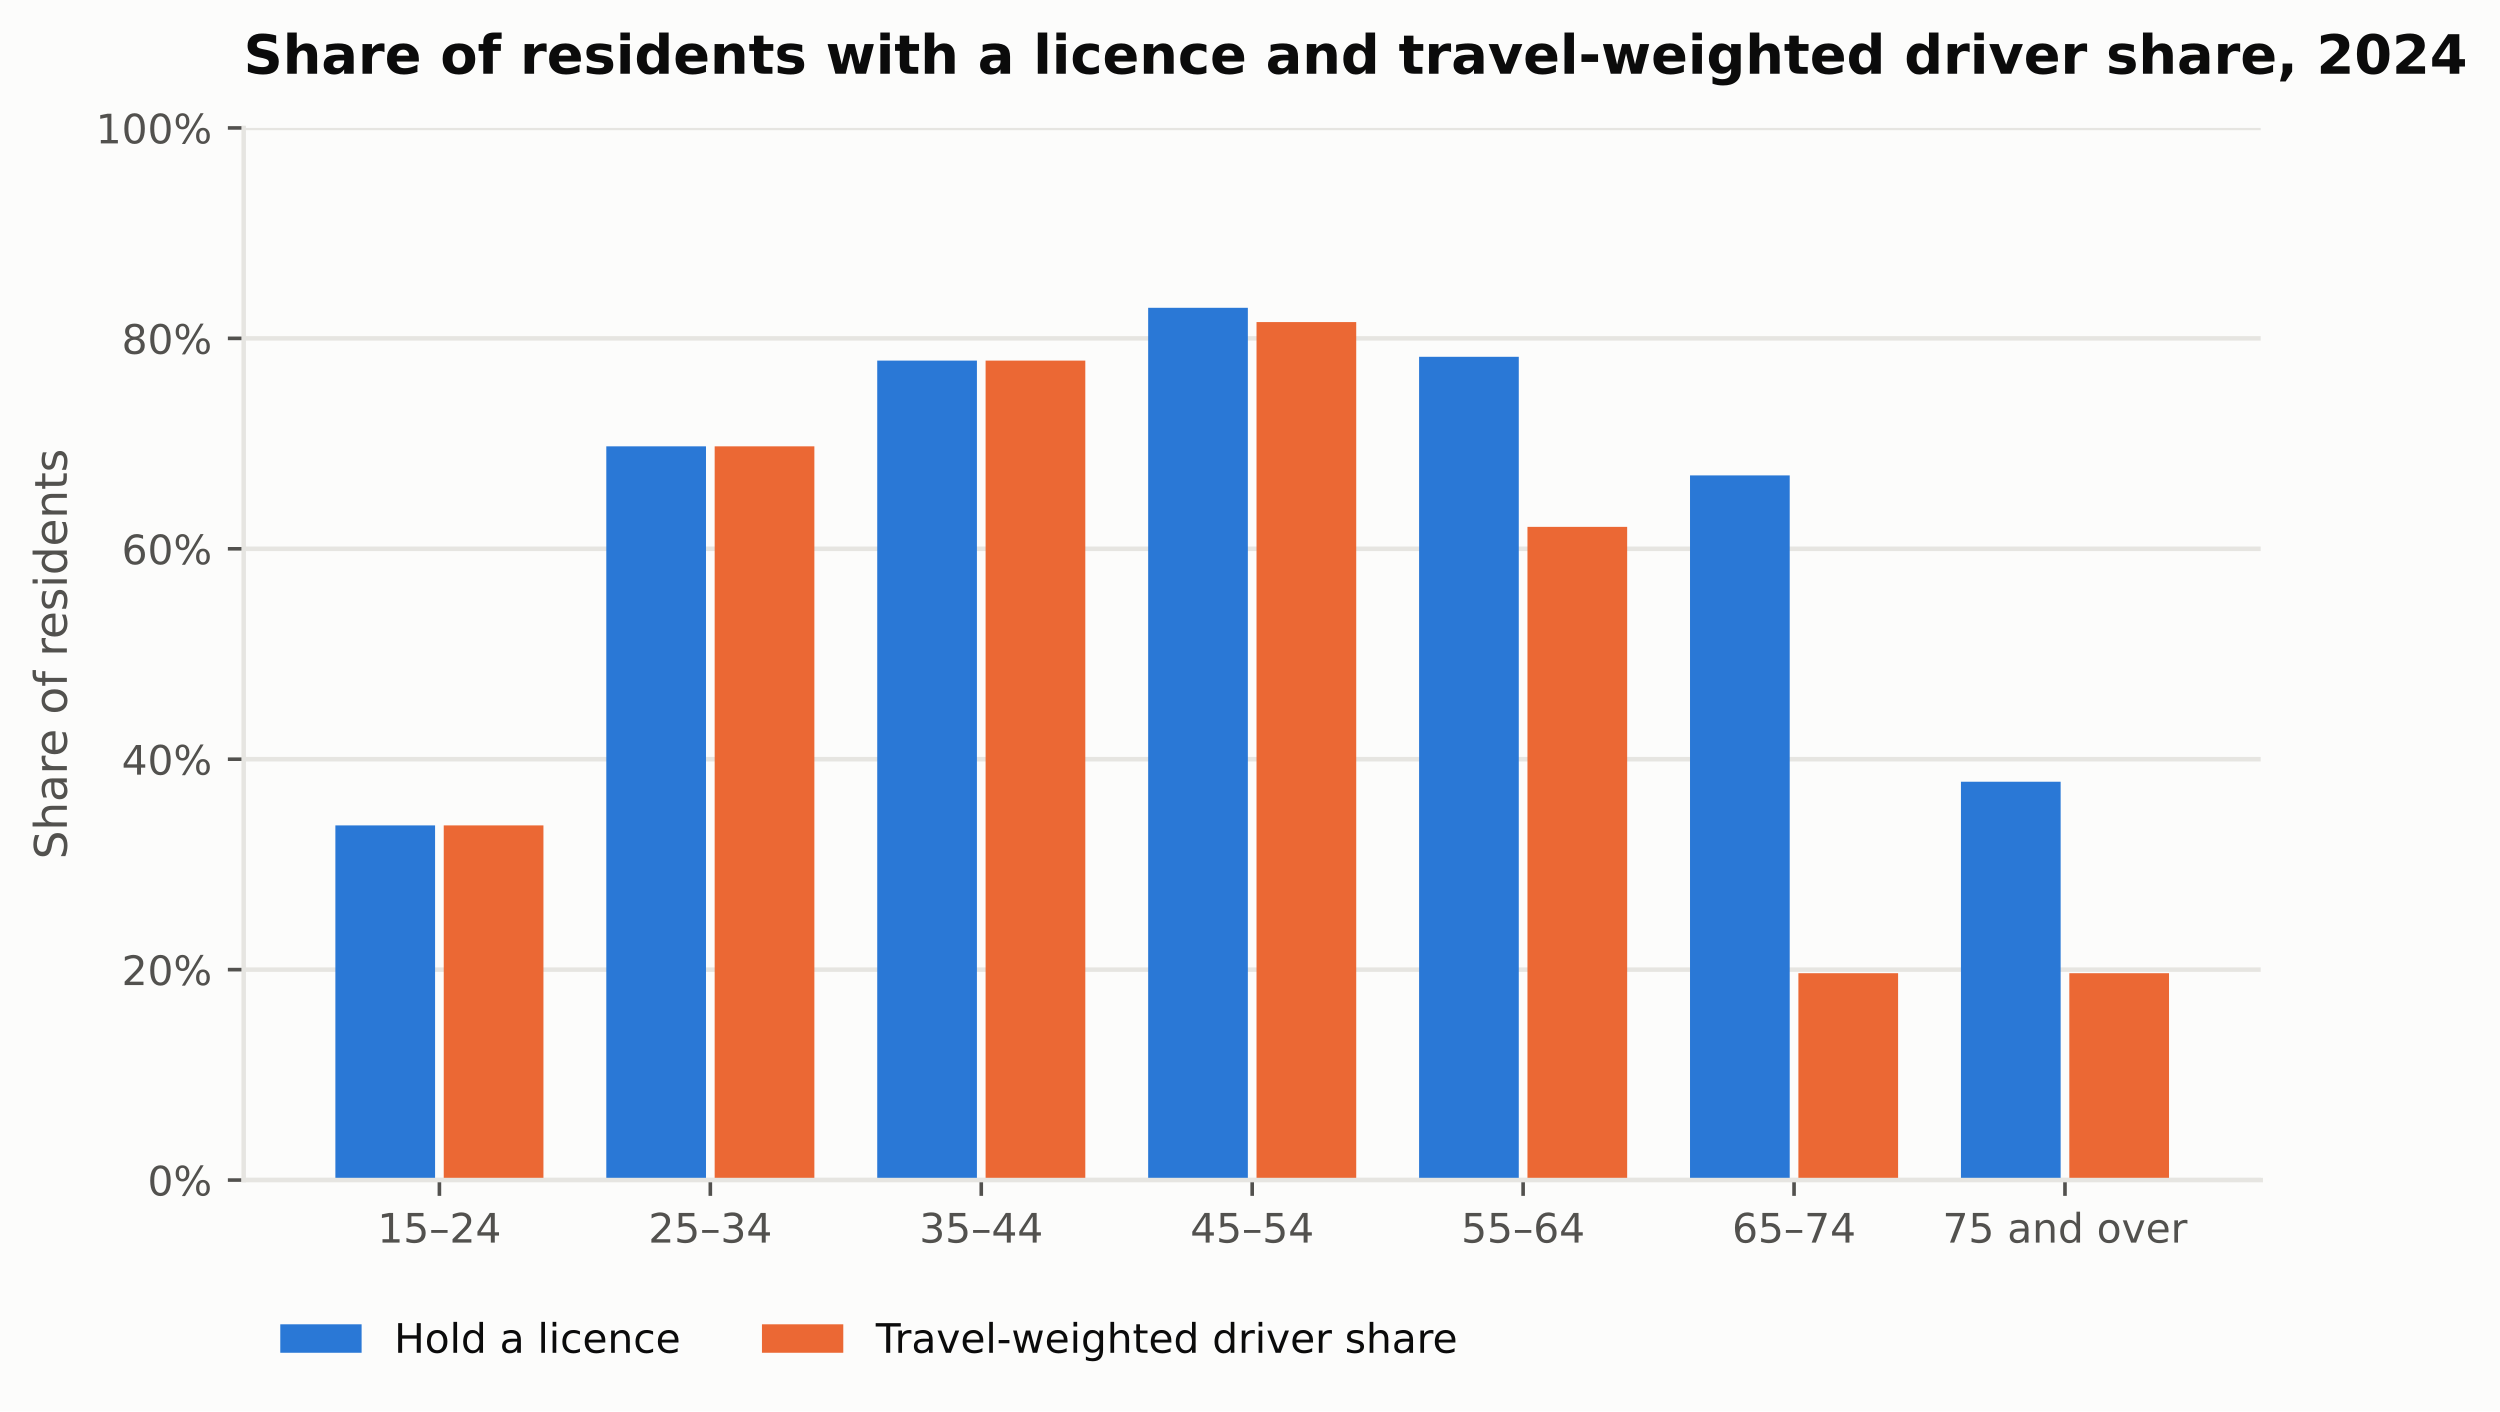
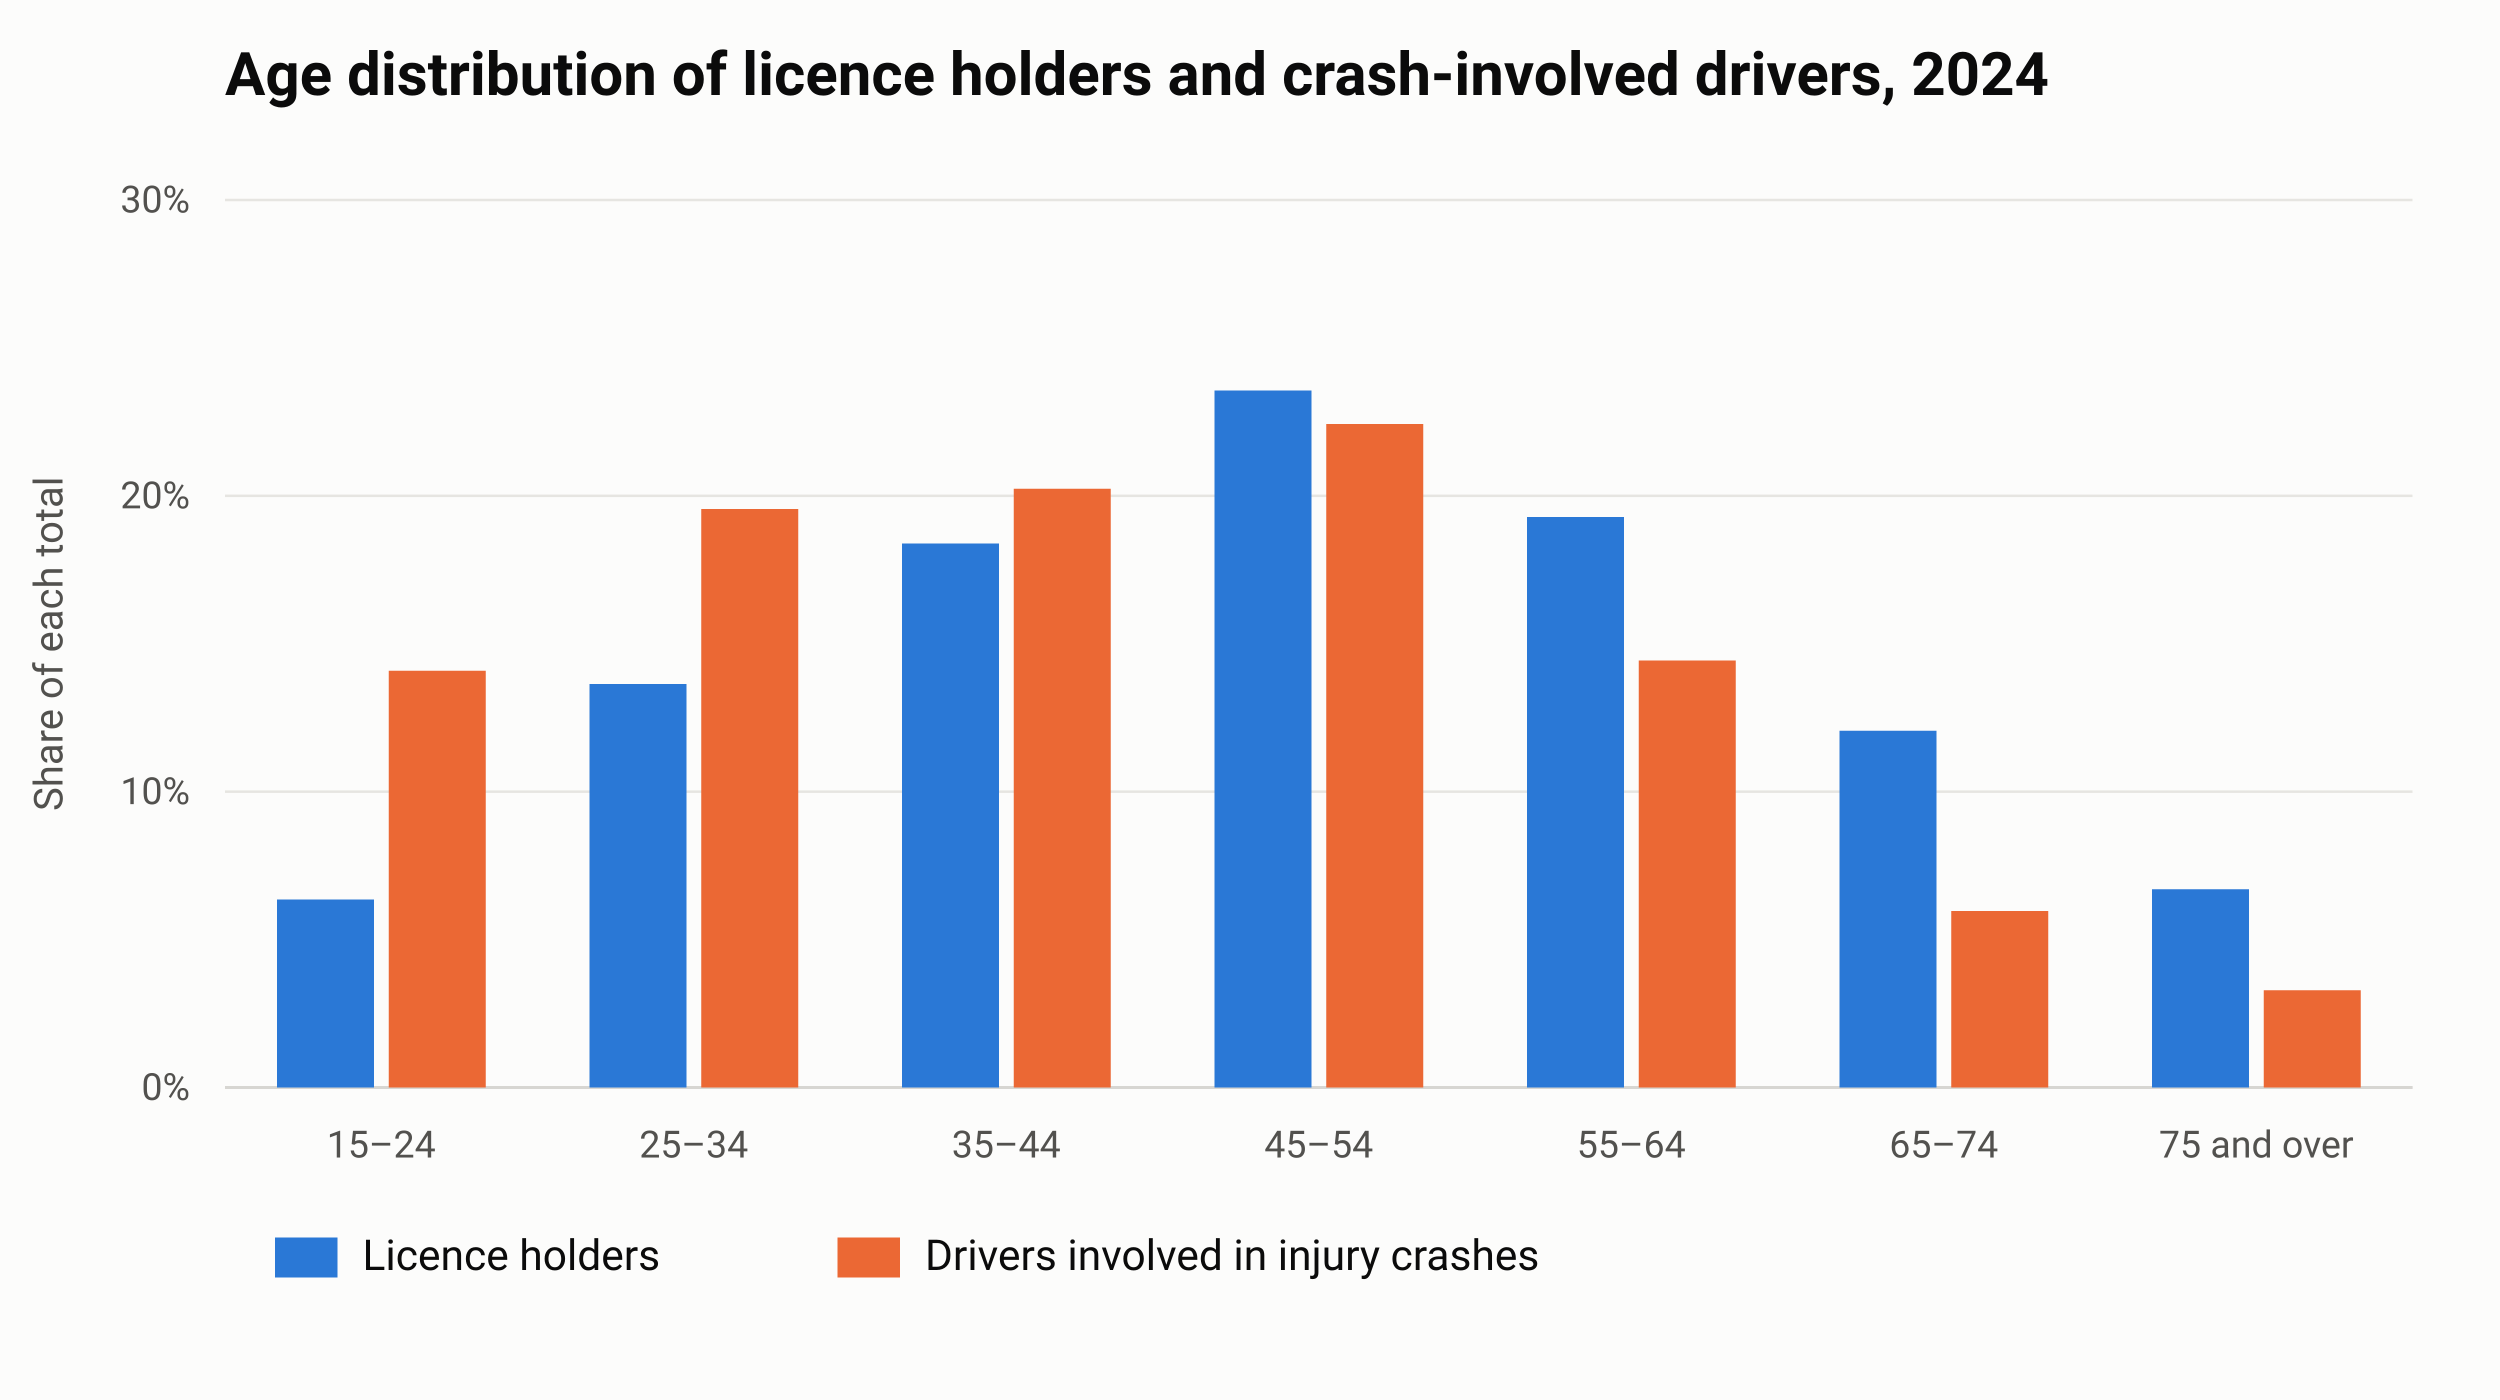
- <svg xmlns="http://www.w3.org/2000/svg" xmlns:xlink="http://www.w3.org/1999/xlink" width="553.292pt" height="312.352pt" viewBox="0 0 553.292 312.352" version="1.1">
-   <defs>
-     <style type="text/css">*{stroke-linejoin: round; stroke-linecap: butt}</style>
-   </defs>
-   <g id="figure_1">
-     <g id="patch_1">
-       <path d="M 0 312.352  L 553.292 312.352  L 553.292 0  L 0 0  z " style="fill: #fcfcfb" />
-     </g>
-     <g id="axes_1">
-       <g id="patch_2">
-         <path d="M 53.931 261.166  L 500.331 261.166  L 500.331 28.318  L 53.931 28.318  z " style="fill: #fcfcfb" />
-       </g>
-       <g id="matplotlib.axis_1">
-         <g id="xtick_1">
-           <g id="line2d_1">
-             <defs>
-               <path id="m3a9c350e79" d="M 0 0  L 0 3.5  " style="stroke: #52514e; stroke-width: 0.8" />
-             </defs>
-             <g>
-               <use xlink:href="#m3a9c350e79" x="97.247" y="261.166" style="fill: #52514e; stroke: #52514e; stroke-width: 0.8" />
-             </g>
-           </g>
-           <g id="text_1">
-             <text style="font-size: 9px; font-family: 'DejaVu Sans', 'Bitstream Vera Sans', 'Computer Modern Sans Serif', 'Lucida Grande', 'Verdana', 'Geneva', 'Lucid', 'Arial', 'Helvetica', 'Avant Garde', sans-serif; text-anchor: middle; fill: #52514e" x="97.247" y="275.004" transform="rotate(-0 97.24699 275.004)">15–24</text>
-           </g>
-         </g>
-         <g id="xtick_2">
-           <g id="line2d_2">
-             <g>
-               <use xlink:href="#m3a9c350e79" x="157.208" y="261.166" style="fill: #52514e; stroke: #52514e; stroke-width: 0.8" />
-             </g>
-           </g>
-           <g id="text_2">
-             <text style="font-size: 9px; font-family: 'DejaVu Sans', 'Bitstream Vera Sans', 'Computer Modern Sans Serif', 'Lucida Grande', 'Verdana', 'Geneva', 'Lucid', 'Arial', 'Helvetica', 'Avant Garde', sans-serif; text-anchor: middle; fill: #52514e" x="157.208" y="275.004" transform="rotate(-0 157.2083 275.004)">25–34</text>
-           </g>
-         </g>
-         <g id="xtick_3">
-           <g id="line2d_3">
-             <g>
-               <use xlink:href="#m3a9c350e79" x="217.17" y="261.166" style="fill: #52514e; stroke: #52514e; stroke-width: 0.8" />
-             </g>
-           </g>
-           <g id="text_3">
-             <text style="font-size: 9px; font-family: 'DejaVu Sans', 'Bitstream Vera Sans', 'Computer Modern Sans Serif', 'Lucida Grande', 'Verdana', 'Geneva', 'Lucid', 'Arial', 'Helvetica', 'Avant Garde', sans-serif; text-anchor: middle; fill: #52514e" x="217.17" y="275.004" transform="rotate(-0 217.1696 275.004)">35–44</text>
-           </g>
-         </g>
-         <g id="xtick_4">
-           <g id="line2d_4">
-             <g>
-               <use xlink:href="#m3a9c350e79" x="277.131" y="261.166" style="fill: #52514e; stroke: #52514e; stroke-width: 0.8" />
-             </g>
-           </g>
-           <g id="text_4">
-             <text style="font-size: 9px; font-family: 'DejaVu Sans', 'Bitstream Vera Sans', 'Computer Modern Sans Serif', 'Lucida Grande', 'Verdana', 'Geneva', 'Lucid', 'Arial', 'Helvetica', 'Avant Garde', sans-serif; text-anchor: middle; fill: #52514e" x="277.131" y="275.004" transform="rotate(-0 277.1309 275.004)">45–54</text>
-           </g>
-         </g>
-         <g id="xtick_5">
-           <g id="line2d_5">
-             <g>
-               <use xlink:href="#m3a9c350e79" x="337.092" y="261.166" style="fill: #52514e; stroke: #52514e; stroke-width: 0.8" />
-             </g>
-           </g>
-           <g id="text_5">
-             <text style="font-size: 9px; font-family: 'DejaVu Sans', 'Bitstream Vera Sans', 'Computer Modern Sans Serif', 'Lucida Grande', 'Verdana', 'Geneva', 'Lucid', 'Arial', 'Helvetica', 'Avant Garde', sans-serif; text-anchor: middle; fill: #52514e" x="337.092" y="275.004" transform="rotate(-0 337.0923 275.004)">55–64</text>
-           </g>
-         </g>
-         <g id="xtick_6">
-           <g id="line2d_6">
-             <g>
-               <use xlink:href="#m3a9c350e79" x="397.054" y="261.166" style="fill: #52514e; stroke: #52514e; stroke-width: 0.8" />
-             </g>
-           </g>
-           <g id="text_6">
-             <text style="font-size: 9px; font-family: 'DejaVu Sans', 'Bitstream Vera Sans', 'Computer Modern Sans Serif', 'Lucida Grande', 'Verdana', 'Geneva', 'Lucid', 'Arial', 'Helvetica', 'Avant Garde', sans-serif; text-anchor: middle; fill: #52514e" x="397.054" y="275.004" transform="rotate(-0 397.0536 275.004)">65–74</text>
-           </g>
-         </g>
-         <g id="xtick_7">
-           <g id="line2d_7">
-             <g>
-               <use xlink:href="#m3a9c350e79" x="457.015" y="261.166" style="fill: #52514e; stroke: #52514e; stroke-width: 0.8" />
-             </g>
-           </g>
-           <g id="text_7">
-             <text style="font-size: 9px; font-family: 'DejaVu Sans', 'Bitstream Vera Sans', 'Computer Modern Sans Serif', 'Lucida Grande', 'Verdana', 'Geneva', 'Lucid', 'Arial', 'Helvetica', 'Avant Garde', sans-serif; text-anchor: middle; fill: #52514e" x="457.015" y="275.005" transform="rotate(-0 457.0149 275.0047)">75 and over</text>
-           </g>
-         </g>
-       </g>
-       <g id="matplotlib.axis_2">
-         <g id="ytick_1">
-           <g id="line2d_8">
-             <path d="M 53.931 261.166  L 500.331 261.166  " clip-path="url(#p5c502eebc1)" style="fill: none; stroke: #e6e5e1; stroke-linecap: round" />
-           </g>
-           <g id="line2d_9">
-             <defs>
-               <path id="mdd3c75259f" d="M 0 0  L -3.5 0  " style="stroke: #52514e; stroke-width: 0.8" />
-             </defs>
-             <g>
-               <use xlink:href="#mdd3c75259f" x="53.931" y="261.166" style="fill: #52514e; stroke: #52514e; stroke-width: 0.8" />
-             </g>
-           </g>
-           <g id="text_8">
-             <text style="font-size: 9px; font-family: 'DejaVu Sans', 'Bitstream Vera Sans', 'Computer Modern Sans Serif', 'Lucida Grande', 'Verdana', 'Geneva', 'Lucid', 'Arial', 'Helvetica', 'Avant Garde', sans-serif; text-anchor: end; fill: #52514e" x="46.931" y="264.585" transform="rotate(-0 46.93094 264.5851)">0%</text>
-           </g>
-         </g>
-         <g id="ytick_2">
-           <g id="line2d_10">
-             <path d="M 53.931 214.597  L 500.331 214.597  " clip-path="url(#p5c502eebc1)" style="fill: none; stroke: #e6e5e1; stroke-linecap: round" />
-           </g>
-           <g id="line2d_11">
-             <g>
-               <use xlink:href="#mdd3c75259f" x="53.931" y="214.597" style="fill: #52514e; stroke: #52514e; stroke-width: 0.8" />
-             </g>
-           </g>
-           <g id="text_9">
-             <text style="font-size: 9px; font-family: 'DejaVu Sans', 'Bitstream Vera Sans', 'Computer Modern Sans Serif', 'Lucida Grande', 'Verdana', 'Geneva', 'Lucid', 'Arial', 'Helvetica', 'Avant Garde', sans-serif; text-anchor: end; fill: #52514e" x="46.931" y="218.015" transform="rotate(-0 46.93094 218.0155)">20%</text>
-           </g>
-         </g>
-         <g id="ytick_3">
-           <g id="line2d_12">
-             <path d="M 53.931 168.027  L 500.331 168.027  " clip-path="url(#p5c502eebc1)" style="fill: none; stroke: #e6e5e1; stroke-linecap: round" />
-           </g>
-           <g id="line2d_13">
-             <g>
-               <use xlink:href="#mdd3c75259f" x="53.931" y="168.027" style="fill: #52514e; stroke: #52514e; stroke-width: 0.8" />
-             </g>
-           </g>
-           <g id="text_10">
-             <text style="font-size: 9px; font-family: 'DejaVu Sans', 'Bitstream Vera Sans', 'Computer Modern Sans Serif', 'Lucida Grande', 'Verdana', 'Geneva', 'Lucid', 'Arial', 'Helvetica', 'Avant Garde', sans-serif; text-anchor: end; fill: #52514e" x="46.931" y="171.446" transform="rotate(-0 46.93094 171.4459)">40%</text>
-           </g>
-         </g>
-         <g id="ytick_4">
-           <g id="line2d_14">
-             <path d="M 53.931 121.457  L 500.331 121.457  " clip-path="url(#p5c502eebc1)" style="fill: none; stroke: #e6e5e1; stroke-linecap: round" />
-           </g>
-           <g id="line2d_15">
-             <g>
-               <use xlink:href="#mdd3c75259f" x="53.931" y="121.457" style="fill: #52514e; stroke: #52514e; stroke-width: 0.8" />
-             </g>
-           </g>
-           <g id="text_11">
-             <text style="font-size: 9px; font-family: 'DejaVu Sans', 'Bitstream Vera Sans', 'Computer Modern Sans Serif', 'Lucida Grande', 'Verdana', 'Geneva', 'Lucid', 'Arial', 'Helvetica', 'Avant Garde', sans-serif; text-anchor: end; fill: #52514e" x="46.931" y="124.876" transform="rotate(-0 46.93094 124.8763)">60%</text>
-           </g>
-         </g>
-         <g id="ytick_5">
-           <g id="line2d_16">
-             <path d="M 53.931 74.888  L 500.331 74.888  " clip-path="url(#p5c502eebc1)" style="fill: none; stroke: #e6e5e1; stroke-linecap: round" />
-           </g>
-           <g id="line2d_17">
-             <g>
-               <use xlink:href="#mdd3c75259f" x="53.931" y="74.888" style="fill: #52514e; stroke: #52514e; stroke-width: 0.8" />
-             </g>
-           </g>
-           <g id="text_12">
-             <text style="font-size: 9px; font-family: 'DejaVu Sans', 'Bitstream Vera Sans', 'Computer Modern Sans Serif', 'Lucida Grande', 'Verdana', 'Geneva', 'Lucid', 'Arial', 'Helvetica', 'Avant Garde', sans-serif; text-anchor: end; fill: #52514e" x="46.931" y="78.307" transform="rotate(-0 46.93094 78.30667)">80%</text>
-           </g>
-         </g>
-         <g id="ytick_6">
-           <g id="line2d_18">
-             <path d="M 53.931 28.318  L 500.331 28.318  " clip-path="url(#p5c502eebc1)" style="fill: none; stroke: #e6e5e1; stroke-linecap: round" />
-           </g>
-           <g id="line2d_19">
-             <g>
-               <use xlink:href="#mdd3c75259f" x="53.931" y="28.318" style="fill: #52514e; stroke: #52514e; stroke-width: 0.8" />
-             </g>
-           </g>
-           <g id="text_13">
-             <text style="font-size: 9px; font-family: 'DejaVu Sans', 'Bitstream Vera Sans', 'Computer Modern Sans Serif', 'Lucida Grande', 'Verdana', 'Geneva', 'Lucid', 'Arial', 'Helvetica', 'Avant Garde', sans-serif; text-anchor: end; fill: #52514e" x="46.931" y="31.737" transform="rotate(-0 46.93094 31.73707)">100%</text>
-           </g>
-         </g>
-         <g id="text_14">
-           <text style="font-size: 10px; font-family: 'DejaVu Sans', 'Bitstream Vera Sans', 'Computer Modern Sans Serif', 'Lucida Grande', 'Verdana', 'Geneva', 'Lucid', 'Arial', 'Helvetica', 'Avant Garde', sans-serif; text-anchor: middle; fill: #52514e" x="14.798" y="144.742" transform="rotate(-90 14.79844 144.7421)">Share of residents</text>
-         </g>
-       </g>
-       <g id="patch_3">
-         <path d="M 74.222 261.166  L 96.288 261.166  L 96.288 182.681  L 74.222 182.681  z " clip-path="url(#p5c502eebc1)" style="fill: #2a78d6" />
-       </g>
-       <g id="patch_4">
-         <path d="M 134.183 261.166  L 156.249 261.166  L 156.249 98.778  L 134.183 98.778  z " clip-path="url(#p5c502eebc1)" style="fill: #2a78d6" />
-       </g>
-       <g id="patch_5">
-         <path d="M 194.144 261.166  L 216.21 261.166  L 216.21 79.806  L 194.144 79.806  z " clip-path="url(#p5c502eebc1)" style="fill: #2a78d6" />
-       </g>
-       <g id="patch_6">
-         <path d="M 254.106 261.166  L 276.172 261.166  L 276.172 68.124  L 254.106 68.124  z " clip-path="url(#p5c502eebc1)" style="fill: #2a78d6" />
-       </g>
-       <g id="patch_7">
-         <path d="M 314.067 261.166  L 336.133 261.166  L 336.133 78.961  L 314.067 78.961  z " clip-path="url(#p5c502eebc1)" style="fill: #2a78d6" />
-       </g>
-       <g id="patch_8">
-         <path d="M 374.028 261.166  L 396.094 261.166  L 396.094 105.213  L 374.028 105.213  z " clip-path="url(#p5c502eebc1)" style="fill: #2a78d6" />
-       </g>
-       <g id="patch_9">
-         <path d="M 433.99 261.166  L 456.056 261.166  L 456.056 173.013  L 433.99 173.013  z " clip-path="url(#p5c502eebc1)" style="fill: #2a78d6" />
-       </g>
-       <g id="patch_10">
-         <path d="M 98.206 261.166  L 120.272 261.166  L 120.272 182.681  L 98.206 182.681  z " clip-path="url(#p5c502eebc1)" style="fill: #eb6834" />
-       </g>
-       <g id="patch_11">
-         <path d="M 158.168 261.166  L 180.233 261.166  L 180.233 98.778  L 158.168 98.778  z " clip-path="url(#p5c502eebc1)" style="fill: #eb6834" />
-       </g>
-       <g id="patch_12">
-         <path d="M 218.129 261.166  L 240.195 261.166  L 240.195 79.806  L 218.129 79.806  z " clip-path="url(#p5c502eebc1)" style="fill: #eb6834" />
-       </g>
-       <g id="patch_13">
-         <path d="M 278.09 261.166  L 300.156 261.166  L 300.156 71.275  L 278.09 71.275  z " clip-path="url(#p5c502eebc1)" style="fill: #eb6834" />
-       </g>
-       <g id="patch_14">
-         <path d="M 338.052 261.166  L 360.117 261.166  L 360.117 116.611  L 338.052 116.611  z " clip-path="url(#p5c502eebc1)" style="fill: #eb6834" />
-       </g>
-       <g id="patch_15">
-         <path d="M 398.013 261.166  L 420.079 261.166  L 420.079 215.392  L 398.013 215.392  z " clip-path="url(#p5c502eebc1)" style="fill: #eb6834" />
-       </g>
-       <g id="patch_16">
-         <path d="M 457.974 261.166  L 480.04 261.166  L 480.04 215.392  L 457.974 215.392  z " clip-path="url(#p5c502eebc1)" style="fill: #eb6834" />
-       </g>
-       <g id="patch_17">
-         <path d="M 53.931 261.166  L 53.931 28.318  " style="fill: none; stroke: #e6e5e1; stroke-linejoin: miter; stroke-linecap: square" />
-       </g>
-       <g id="patch_18">
-         <path d="M 53.931 261.166  L 500.331 261.166  " style="fill: none; stroke: #e6e5e1; stroke-linejoin: miter; stroke-linecap: square" />
-       </g>
-       <g id="text_15">
-         <text style="font-weight: 700; font-size: 12px; font-family: 'DejaVu Sans', 'Bitstream Vera Sans', 'Computer Modern Sans Serif', 'Lucida Grande', 'Verdana', 'Geneva', 'Lucid', 'Arial', 'Helvetica', 'Avant Garde', sans-serif; text-anchor: start; fill: #0b0b0b" x="53.931" y="16.318" transform="rotate(-0 53.93094 16.31812)">Share of residents with a licence and travel-weighted driver share, 2024</text>
-       </g>
-       <g id="legend_1">
-         <g id="patch_19">
-           <path d="M 62.031 299.39  L 80.031 299.39  L 80.031 293.09  L 62.031 293.09  z " style="fill: #2a78d6" />
-         </g>
-         <g id="text_16">
-           <text style="font-size: 9px; font-family: 'DejaVu Sans', 'Bitstream Vera Sans', 'Computer Modern Sans Serif', 'Lucida Grande', 'Verdana', 'Geneva', 'Lucid', 'Arial', 'Helvetica', 'Avant Garde', sans-serif; text-anchor: start; fill: #0b0b0b" x="87.231" y="299.39" transform="rotate(-0 87.23094 299.3895)">Hold a licence</text>
-         </g>
-         <g id="patch_20">
-           <path d="M 168.633 299.39  L 186.633 299.39  L 186.633 293.09  L 168.633 293.09  z " style="fill: #eb6834" />
-         </g>
-         <g id="text_17">
-           <text style="font-size: 9px; font-family: 'DejaVu Sans', 'Bitstream Vera Sans', 'Computer Modern Sans Serif', 'Lucida Grande', 'Verdana', 'Geneva', 'Lucid', 'Arial', 'Helvetica', 'Avant Garde', sans-serif; text-anchor: start; fill: #0b0b0b" x="193.833" y="299.39" transform="rotate(-0 193.8331 299.3895)">Travel-weighted driver share</text>
-         </g>
-       </g>
-     </g>
-   </g>
-   <defs>
-     <clipPath id="p5c502eebc1">
-       <rect x="53.931" y="28.318" width="446.4" height="232.848" />
-     </clipPath>
-   </defs>
+ <svg xmlns="http://www.w3.org/2000/svg" viewBox="0 0 1000 560" role="img" aria-labelledby="title desc">
+   <rect width="100%" height="100%" fill="#fcfcfb" />
+   <style>text{font-family:system-ui,-apple-system,"Segoe UI",Roboto,Arial,sans-serif;fill:#52514e}.title{font-size:24px;font-weight:700;fill:#0b0b0b}.axis{font-size:16px}.tick{font-size:15px}.legend{font-size:17px;fill:#0b0b0b}.grid{stroke:#e6e5e1;stroke-width:1}.base{stroke:#d7d6d2;stroke-width:1.2}</style>
+   <text class="title" x="90" y="38">Age distribution of licence holders and crash-involved drivers, 2024</text>
+   <line class="grid" x1="90" y1="435" x2="965" y2="435" />
+   <text class="tick" x="76" y="440" text-anchor="end">0%</text>
+   <line class="grid" x1="90" y1="316.667" x2="965" y2="316.667" />
+   <text class="tick" x="76" y="321.667" text-anchor="end">10%</text>
+   <line class="grid" x1="90" y1="198.333" x2="965" y2="198.333" />
+   <text class="tick" x="76" y="203.333" text-anchor="end">20%</text>
+   <line class="grid" x1="90" y1="80" x2="965" y2="80" />
+   <text class="tick" x="76" y="85" text-anchor="end">30%</text>
+   <line class="base" x1="90" y1="435" x2="965" y2="435" />
+   <text class="axis" transform="translate(25 257.5) rotate(-90)" text-anchor="middle">Share of each total</text>
+   <rect x="110.8" y="359.8" width="38.8" height="75.2" fill="#2a78d6" />
+   <rect x="155.5" y="268.3" width="38.8" height="166.7" fill="#eb6834" />
+   <text class="tick" x="152.5" y="463" text-anchor="middle">15–24</text>
+   <rect x="235.8" y="273.6" width="38.8" height="161.4" fill="#2a78d6" />
+   <rect x="280.5" y="203.6" width="38.8" height="231.4" fill="#eb6834" />
+   <text class="tick" x="277.5" y="463" text-anchor="middle">25–34</text>
+   <rect x="360.8" y="217.4" width="38.8" height="217.6" fill="#2a78d6" />
+   <rect x="405.5" y="195.5" width="38.8" height="239.5" fill="#eb6834" />
+   <text class="tick" x="402.5" y="463" text-anchor="middle">35–44</text>
+   <rect x="485.8" y="156.2" width="38.8" height="278.8" fill="#2a78d6" />
+   <rect x="530.5" y="169.6" width="38.8" height="265.4" fill="#eb6834" />
+   <text class="tick" x="527.5" y="463" text-anchor="middle">45–54</text>
+   <rect x="610.8" y="206.8" width="38.8" height="228.2" fill="#2a78d6" />
+   <rect x="655.5" y="264.2" width="38.8" height="170.8" fill="#eb6834" />
+   <text class="tick" x="652.5" y="463" text-anchor="middle">55–64</text>
+   <rect x="735.8" y="292.3" width="38.8" height="142.7" fill="#2a78d6" />
+   <rect x="780.5" y="364.4" width="38.8" height="70.6" fill="#eb6834" />
+   <text class="tick" x="777.5" y="463" text-anchor="middle">65–74</text>
+   <rect x="860.8" y="355.7" width="38.8" height="79.3" fill="#2a78d6" />
+   <rect x="905.5" y="396.1" width="38.8" height="38.9" fill="#eb6834" />
+   <text class="tick" x="902.5" y="463" text-anchor="middle">75 and over</text>
+   <rect x="110" y="495" width="25" height="16" fill="#2a78d6" />
+   <text class="legend" x="145" y="508">Licence holders</text>
+   <rect x="335" y="495" width="25" height="16" fill="#eb6834" />
+   <text class="legend" x="370" y="508">Drivers involved in injury crashes</text>
</svg>
